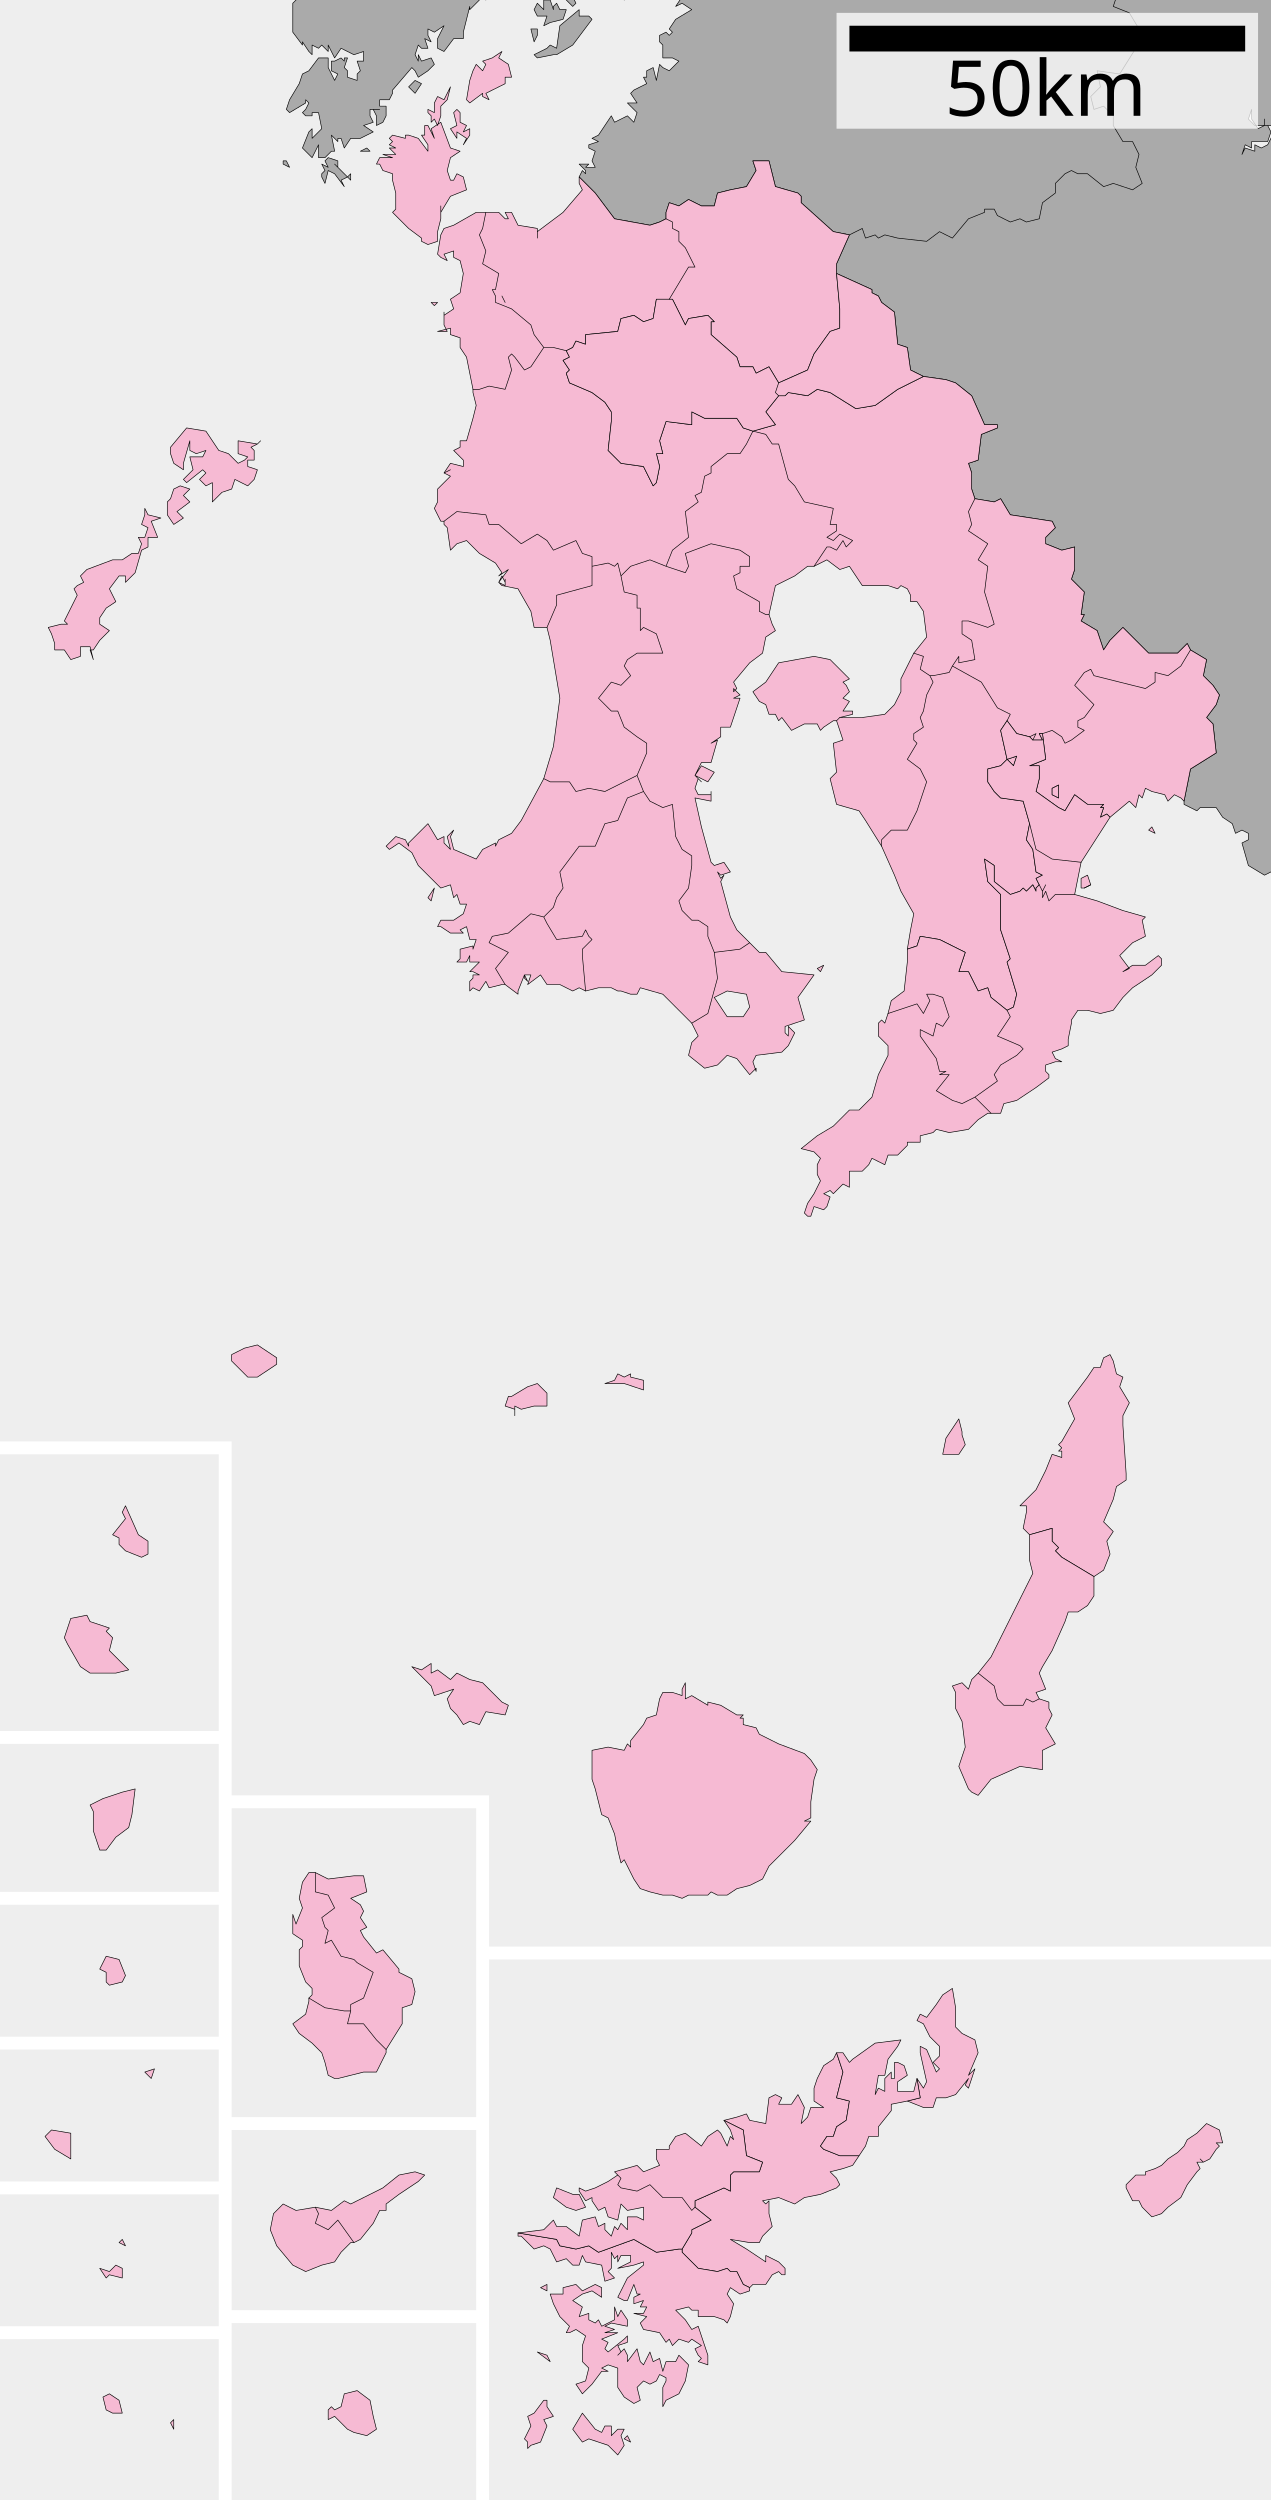
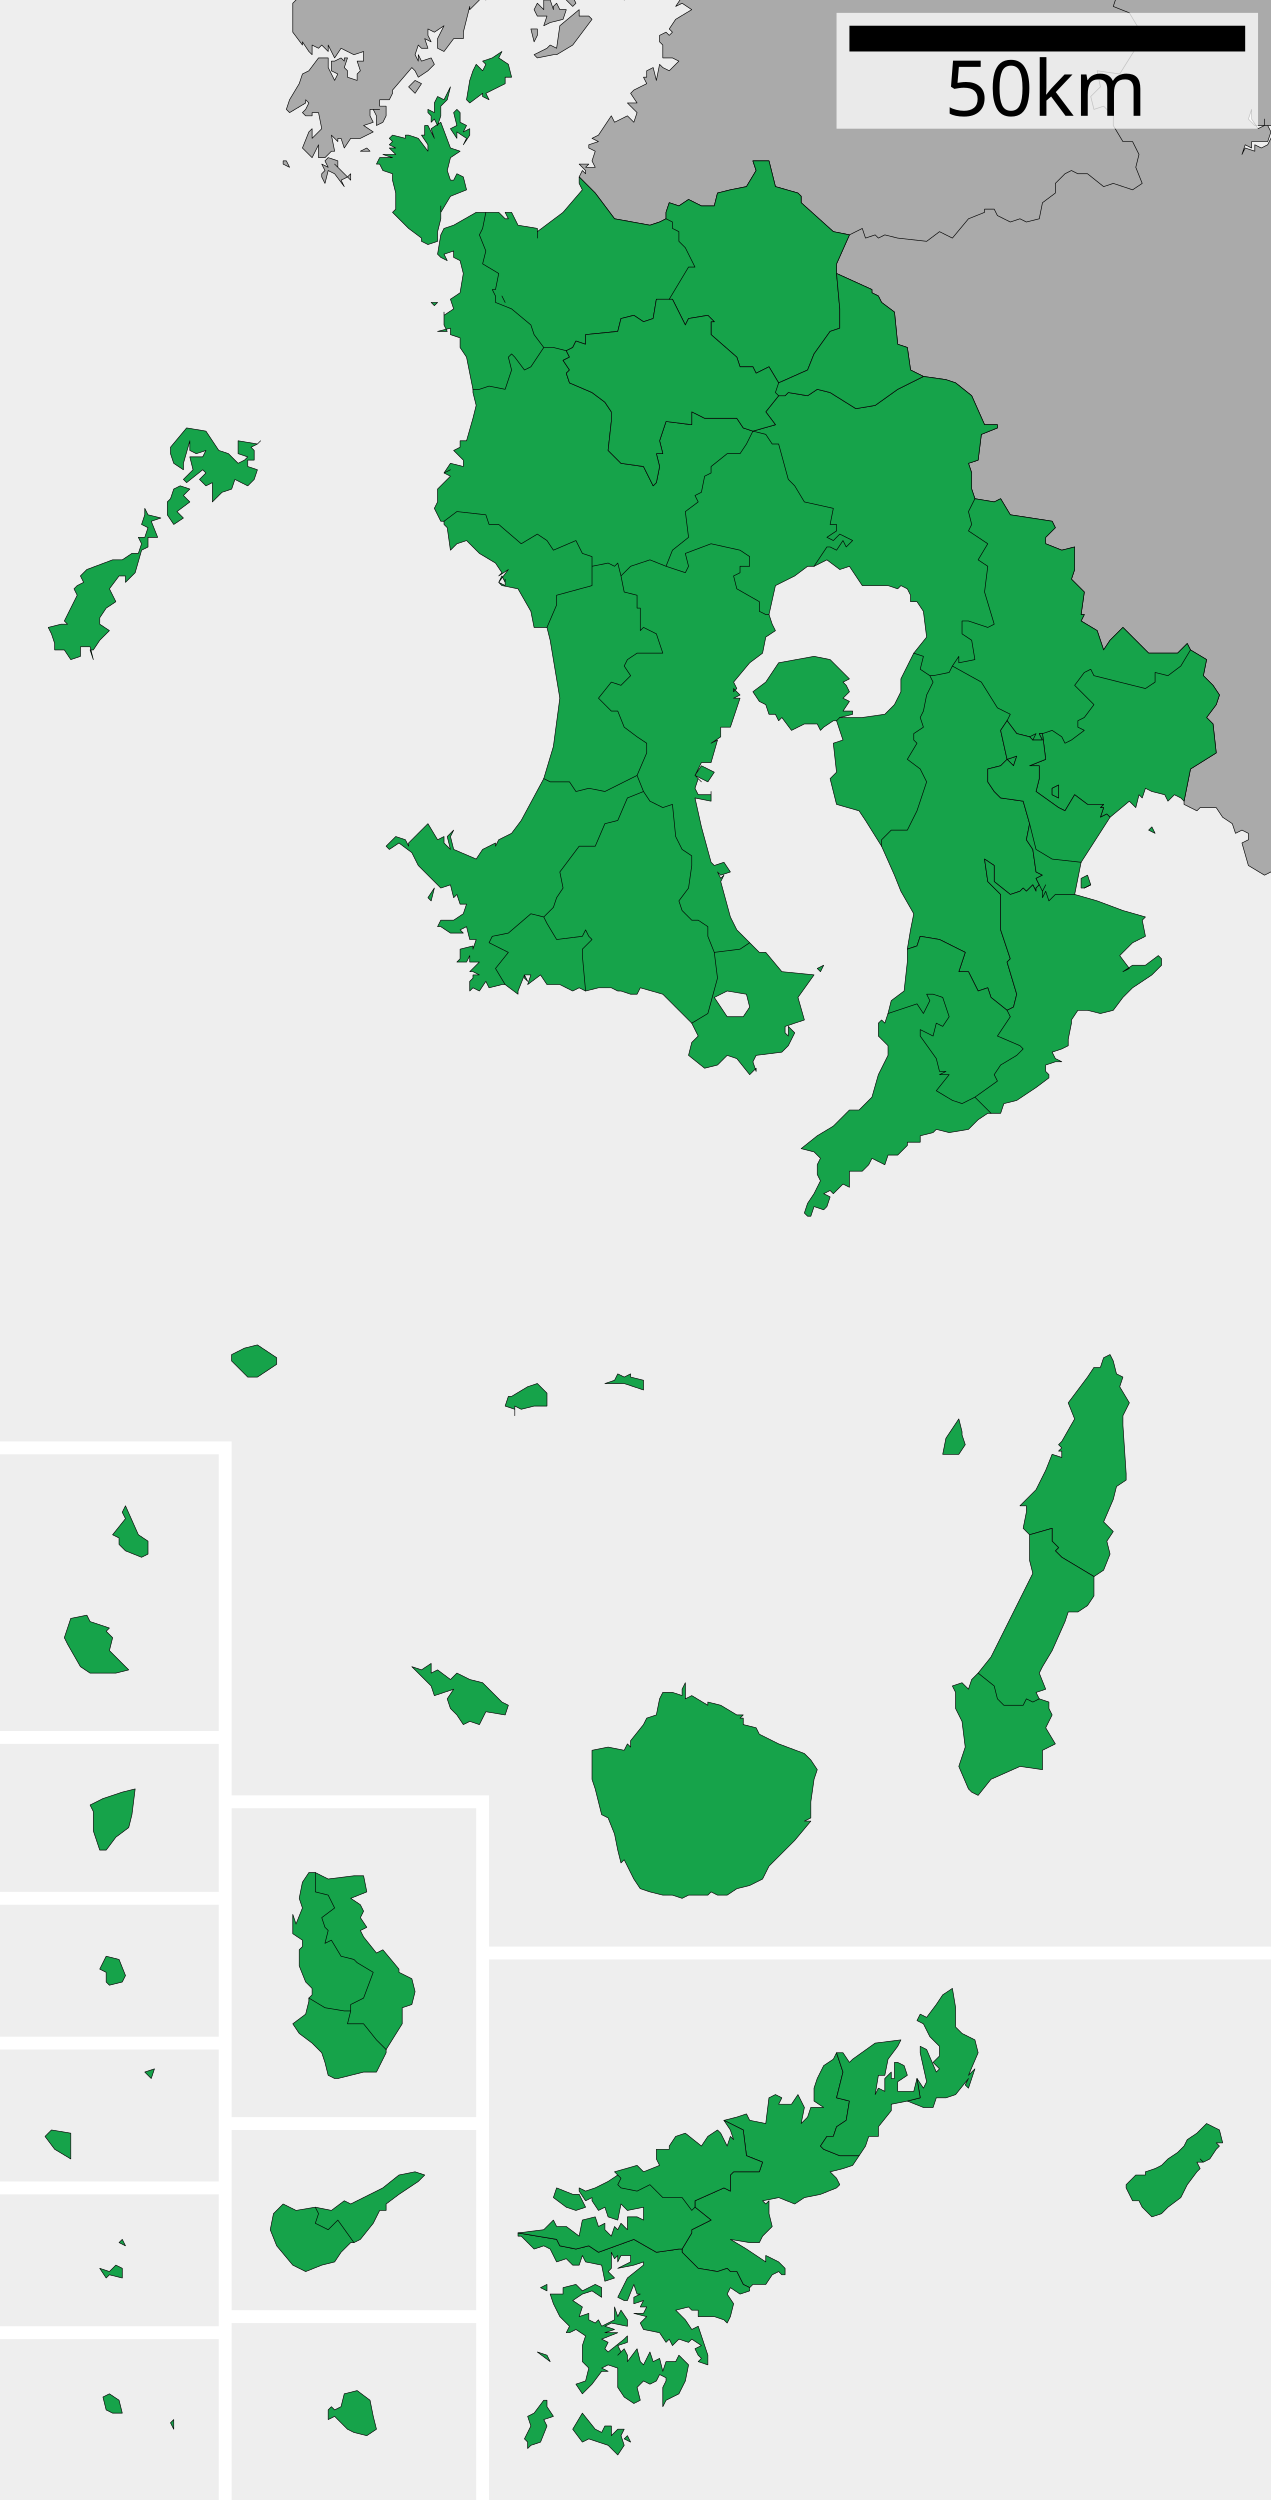
<svg xmlns="http://www.w3.org/2000/svg" width="395" height="777" version="1.1">
  <rect fill="#eeeeee" x="0" y="0" width="395" height="777" />
  <g stroke="black" stroke-width="0.2" stroke-linejoin="round">
    <path fill="#aaaaaa" d="M212-1l-2 3 2-1 3 2-5 3-2 3 1 1-1 1-1-1-2 1v2l1 1v4h2h1l2 1-3 3-2-1-1-1-1 5-1-4-2 1v2h-1l1 2-4 2-1 1 2 3h-3l3 3-1 3-1-1-1-1-4 2-1-2-4 6-2 1 2 1-3 1v1l2 1-1 3 1 2h-3l1-1h-3l2 2v1l-1-1-1 2 5 5 6 8 11 2 3-1 2-1v-2l1-3 3 1 3-2 4 2h4l1-4 4-1 5-1 3-5-1-3h5l2 8 7 2 1 1v2l10 9 5 1 4-2 1 3 3-1 1 1 2-1 4 1 9 1 4-3 4 2 5-6 5-2v-1h3l1 2 4 2 3-1 2 1 4-1 1-5 4-3v-3l3-3 2-1 2 1h3l5 4 3-1 6 2 3-2-2-5 1-4-2-4h-3l-3-5v-3l-3-3-3 1-1-4 3-3-1-5 7 1 5-8 1-3 1-2-1-1-3-5-5-2 1-3zM93-1l-2 2v4v5l3 4v-1l2 3 1 1v-3l2 1 1-1 2 2v-2l2 4 2-3 4 2 3-1v3h-2l1 3-1 1v2l-3-1v-2l-1-1 1-3h-1v1l-1-1-2 1h-1v3l2 1-1 2-2-4v-3h-3l-3 4-2 1-1 3-3 5-1 3 1 1 5-3v-1l1 1-1 2-1 1 1 1h2v-1h2l1 5-3 3v-3l-1 1-2 5 3 3 2-4v2v2h2l2-2h1l-1-5 2 2v-1h1l1 3 2-3h3l4-2-3-2 3-1-1-2v-2h3h-2l1 2v3l2-1 1-2v-3h-1h-1v-2h3l1-2v-1l6-7 1 1 1 2 3-2 2-2-1-2-3 1-1-2v2l-1-2 1-3 1 1h2l-1-3 2 1-1-2v-2l2 1 3-2-2 4v3l2 1 3-4h3v-2l2-8v1l3-3-1-1zM177-1l-1 1 2 2 1-1-1-2zM150-1l1 1v-1zM194-1v1l1-1zM172-1zM106 53l-2-2 1 1v-2l-3-1-1 1 1 2-2-1 1 2-1 1v1l1 2 1-4 2 1 3 4-1-2 2-1zM108 55l1 1v-2zM89 50h-1v1l2 1zM114 47h1l-1-1-2 1zM127 27l2 2 2-3-2-1zM167 18l5-1h1l5-3 6-8-1-1h-3v-2l-6 5-1 7-2-1-1 1-4 2zM167 11v-2h-2l1 4zM171 7l4-1 1-3h-2l-1-2-1 1v1l-1-3h-2v2v1l-2-2-1 2 1 2h3l-1 3zM347-1l-1 3 5 2 3 5 1 1-1 2-1 3-5 8-7-1 1 5-3 3 1 4 3-1 3 3v3l3 5h3l2 4-1 4 2 5-3 2-6-2-3 1-5-4h-3l-2-1-2 1-3 3v3l-4 3-1 5-4 1-2-1-3 1-4-2-1-2h-3v1l-5 2-5 6-4-2-4 3-9-1-4-1-2 1-1-1-3 1-1-3-4 2-4 9v3l11 5v1l2 1 1 2 4 3 1 10 3 1 1 7 4 2 7 1 3 1 5 4 4 9h4v1l-5 2-1 8-3 1 1 3v5l1 3 6 1 2-1 3 5 13 2 1 2-3 3v2l5 2 4-1v7l-1 3 4 4-1 7h1l-1 2 5 3 2 6 2-3 4-4 8 8h2h7l3-3 1 2 5 3-1 5 3 3 2 3-1 3-3 4 2 2 1 9-8 5-2 10v1l4 2 1-1h5l2 3 3 2 1 3 2-1 2 1v2l-2 1 2 7 5 3 2-1h1v-272z" />
-     <path fill="#f6bad3" d="M340 490l3-2 2-5-1-4 2-3-3-3 3-7 1-4 3-2v-2l-1-15v-3l2-4-3-5 1-3-2-1-1-4-1-2-2 1-1 3h-2l-2 3-3 4-3 4 2 5-4 7-1 1 1 1-1 1h1v2l-3-1-2 5-3 6-5 5h2v2l-1 5 2 2 7-2v4l2 2-1 1 2 2zM298 452l2-3-1-3v-1l-1-4-2 3-2 3-1 5h1zM235 332v1l-1-3 1-2 8-1 2-2 2-4-2-2v3l-1-1v-2l6-2-2-7 5-7-10-1-5-6h-2l-3-3-4-4-2-4-3-11 1-2-1 1-1-2 1 1 3-1-2-3-3 1-1-1-3-11-2-9 5 1v-3v1h-4l-1-2 1-3 1 1-2-2 2-4h3l2-7-2 1 3-2v-3h3l3-9h-2l2-1-2-2v1l1-1-1-2 5-6 4-3 1-5 3-2-1-2-1-3 2-9 6-3 4-3h2l4-2 4 3 3-1 4 6h8l3 1 1-1 2 1 1 2v2h2l2 3 1 8-4 5-4 8v4l-2 4-3 3-7 1h-7l4-1v-1h-1h-2l2-3-2-1 2-2-1-2-1-1 2-1-2-2-4-4-5-1-11 2-4 6-4 3 2 3 2 1 1 3h2l1 2 1-1 3 4 4-2h4l1 2 1-1 3-2h1l2 6-3 1 1 9-2 2 2 8 7 2 2 3 5 8 4 9 2 5 4 7-1 5-1 6 3-1 1-3 6 1 8 4-2 6h3l3 6 3-1 1 3 5 4 2-1 1-4-3-10 1-1-3-9v-11l-4-4-1-7 3 2v5l5 4 3-1 1-1 1 1 2-2 1 2v-1l1-1-1-2 2-1-2-1-1-7-2-3 1-5-2-7-7-1-2-2-2-3v-4l4-1 2-2-2-9 2-3 3 4 4 1 1 1h3l-1-2h1l1 8-5 2h3v4l-1 4 7 5 2 1 3-5 4 3h5l-1 1h1l-1 3 2-1 1 1 6-5 2 2 1-4 1 1 1-3 2 1 4 1 1 2 2-2 2 1 1 1 2-10 8-5-1-9-2-2 3-4 1-3-2-3-3-3 1-5-5-3-1-2-3 3h-7h-2l-8-8-4 4-2 3-2-6-5-3 1-2h-1l1-7-4-4 1-3v-7l-4 1-5-2v-2l3-3-1-2-13-2-3-5-2 1-6-1-1-3v-5l-1-3 3-1 1-8 5-2v-1h-4l-4-9-5-4-3-1-7-1-8 4-7 5-6 1-8-5-4-1-3 2-6-1-1 1h-2l-4 5 3 4-7 2-3-1-2-3h-10l-4-2v4l-8-1-2 6 1 4h-2l1 4-1 5-1 1-3-6-7-1-4-4 1-9v-3l-2-3-4-3-7-3-1-3 1-1-2-3 2-1-1-2 2-1 1-2 3 1v-3l10-1 1-4 4-1 3 2 3-1 1-6h4h1l4 8 1-2 6-1 2 2h-1v4l8 7 1 3h4l1 2 4-2 3 5 9-4 2-5 5-7 3-1v-6l-1-11v-3l4-9-5-1-10-9v-2l-1-1-7-2-2-8h-5l1 3-3 5-5 1-4 1-1 4h-4l-4-2-3 2-3-1-1 3v2l-2 1-3 1-11-2-6-8-5-5v2l1 2-6 7-8 6v2v-3l-6-1-2-4h-2l1 2h-1l-2-2h-4h-3l-7 4-3 1-1 2-1 6 1 1 2 1-1-2 3-1v2l2 1 1 4-1 6-3 2 1 3-3 2v-1v4l1 2h-3l4-1v2l3 1v3l2 3 2 10v1l1 4-1 4-2 7h-2v2l-2 1 3 3v2l-4-1-2 3 2-1-2 1 2 1-4 4v4l-1 2 2 4h1v1l1 1 1 7 2-2 3-1 4 4 5 3 2 3-1 1 3-2-3 4 1-2 1 2v-1v2l-2-1 1 1 5 1 4 7 1 5h4l1 4 3 18-2 15-3 10-7 13-3 4-4 2-1 2v-1l-4 2-2 3-7-3-1-4 1-2-2 2 1 4-2-2v-2l-2 1-3-5-6 6v1l-1-2-3-1-3 3 1 1 3-2 4 3 2 4 7 7 3-1 1 4 1-1 1 3h2l-1 3-3 2h-4l-1 2h1l3 2h4l-1-1 2-1 1 4h2l-1 3v-1l-4 1v3l-1 1h3l1-2v2h3l-2 2-1 1h1l2 1h-2v1l-1 1v2v1l1-1 2 1 2-3 1 2 4-1h1l4 3v-1l2-5v1l1 1-1-2h2l-1 3 4-3 2 3h4l4 2 2-1 2 1 4-1h4l2 1h1l3 1h2l1-2 7 2 9 9 2 4-2 2-1 4 5 4 4-1 2-2 1-1 3 1 4 5zM254 301l1 1 1-2zM134 280l1-4-2 3zM357 258l2 1-1-2zM327 247v-2l2-1v4zM216 241l4 2 2-3-4-2zM25 201h3l1 4-1-3h1l2-3 2-2 1-1-3-2v-2l2-3 3-2-2-4 3-4h2v2l3-3 2-7 2-1v-3h3l-2-5 3-1-4-1-1-2v2l-1 3 2 1-1 3h-2l1 2-1 3h-2l-3 2h-3l-8 3-2 2 1 2-2 1-1 1 1 2-2 4-2 4 1 1h-2l-4 1 1 2 1 3v2h3l2 3 3-1zM57 161l-2-2 4-3-2-2 2-2-3-1-2 1-1 3-1 1v4l2 3zM69 153l3-1 1-3 4 2 2-2 1-3-3-1v-2h2v-3l-1-1 2-1-6-1v1v3l3 1-1 1-2 1-3-3-3-1-4-6-6-1-5 6v2l1 3 3 2v-2l2-7v3l2 1 3-1-1 2h-4l1 4-3 3 1 1 5-4 1 1-2 2 2 2 2-1v6zM80 138l1-1-1 1zM135 95l1-1h-2zM313 236l2 2 1-3zM233 711l1-1h2h2l2-3 2-1 1 1h1v-2l-2-2-4-2v2l-6-4-5-3 6 1h3l1-2 3-3-1-4v-4l-1 1-1-1 5-1 5 2 3-2 5-1 5-2 1-1-1-2-2-2 4-1 3-1 2-3h-6l-5-2-1-1 2-3h2l1-3 3-2 1-6-4-1 2-8-2-6-1 2-3 2-2 4-1 3v4l3 2h-4l-1 3-2 2 1-5-2-4-2 3h-2h-2l1-2-2-1-2 1-1 8-5-1-1-2-3 1-4 1 6 3 1 8 5 2-1 3h-8l-1 1v5l-2-1-9 4v2l5 4-6 3v1l-3 5v1l5 5 6 1 3-1 1 1h2l2 4zM294 652l3-1 4-5-1 2 1 1 2-6-2 2 3-7-1-4-4-2-2-2v-6l-1-6-3 2-2 3-3 4-2-1-1 2 2 1 2 4 3 3v3l-2 2 2 2-1 1-3-7-2-1v2l2 9-1 2-2-3 1 6-4 1 5 2h3l1-3z" />
-     <path fill="#f6bad3" d="M220 589l1-1 2 1h3l3-2 4-1 4-2 2-4 5-5 3-3 5-6h-2l2-1v-5l1-7 1-3-2-3-2-2-8-3-6-3-1-2-4-1v-2h-1l1-1h-2l-5-3-4-1v1l-5-3-2 1v-2v-3l-1 2v2l-3-1h-3l-1 2-1 5-3 1-1 2-4 5v2l-1-1-1 2-5-1-5 1v5v4l1 3 1 4 1 4 2 1 2 5 1 5 1 4 1-1 3 6 2 3 3 1 4 1h3l3 1 2-1h3zM304 558l4-5 9-4 7 1v-6l4-2-3-5 2-4-1-2v-2l-3-1-1-2 3-1-2-5 1-2 3-5 4-9 1-3h3l3-2 2-3v-6l-10-6-2-2 1-1-2-2v-4l-7 2v8l1 4-2 4-11 22-4 5-2 2-1 3-2-2-3 1 1 2v5l2 4 1 8-2 6 3 7 1 1zM146 535l3 1 2-4 6 1 1-3-2-1-3-3-3-3-4-1-4-2-2 2-4-3-2 1v-3l-3 2-3-1 1 1 5 5 1 3 3-1 3-1-2 3 1 3 2 2 2 3zM252 378l1-3 3 1 1-1 1-3-2-1 2-1 1 1 2-2 1-1 2 1v-3v-2h4l2-2 1-2 2 1 2 1 1-3h3l3-3v-1h4v-2l4-1 1-1 4 1 6-1 3-3 3-2h1h3l1-3 4-1 3-2 3-2 4-3v-1l-1-1v-2l3-1h2l-2-1-1-2 3-1 2-1v-2l1-5v-1l2-3h3l4 1 4-1 3-4 3-3 6-4 3-3v-2l-1-1-4 3h-4l-3 2 2-1-3-4 4-4 4-2-1-5 1-1-7-2-8-3-7-2 2-10 9-14-1-1-2 1 1-3h-1l1-1h-5l-4-3-3 5-2-1-7-5 1-4v-4h-3l5-2-1-8h-1l1 2h-3l-1-1-4-1-3-4-2 3 2 9-2 2-4 1v4l2 3 2 2 7 1 2 7-1 5 2 3 1 7 2 1-2 1 1 2-1 1v1l-1-2-2 2-1-1-1 1-3 1-5-4v-5l-3-2 1 7 4 4v11l3 9-1 1 3 10-1 4-2 1-5-4-1-3-3 1-3-6h-3l2-6-8-4-6-1-1 3-3 1v4l-1 9-4 3-1 4-1 3-1-1-1 1v4l3 3v3l-3 6-2 7-4 4h-3l-5 5-5 3-5 4 4 1 2 2-1 2v3l1 2-2 4-2 3-1 3 1 1zM337 276l2-1-1-3-2 1v3zM313 236l3-1-1 3zM205 137l2-6 8 1v-4l4 2h10l2 3 3 1 7-2-3-4 4-5h2l1-1 6 1 3-2 4 1 8 5 6-1 7-5 8-4-4-2-1-7-3-1-1-10-4-3-1-2-2-1v-1l-11-5 1 11v6l-3 1-5 7-2 5-9 4-3-5-4 2-1-2h-4l-1-3-8-7v-4h1l-2-2-6 1-1 2-4-8h-1h-4l-1 6-3 1-3-2-4 1-1 4-10 1v3l-3-1-1 2-2 1 1 2-2 1 2 3-1 1 1 3 7 3 4 3 2 3v3l-1 9 4 4 7 1 3 6 1-1 1-5-1-4h2zM133 76l3-1v-3l1-4v-4v2l3-5 5-2-1-4-2-1-1 2h-1l-1-3 1-4 3-2-3-1-3-8-3 2 1 3-1-2-1-2h-1v1v2h-1l2 3v2l-3-4-3-1h-1v1l-4-1-1 1 1 1-1 1 2 1h-2l2 2h-4l3 1h-4l-1 2h1l1 2 3 1v2l1 4v5l-1 1 5 5 4 3v1zM144 41l1-2-2-1v-3l-1-1-1 1 1 4-2 1 2 3v-2l3 2-1 2 2-3v-2zM137 36v-3l2-2 1-4-2 4-2-1-1 2v3l-2-1v1l1 1v2l1-1 1 2zM152 31l-1-2 2-1 4-2v-2h2l-1-4-3-2 1-2-3 2-3 1 1 1-1 2-2-2-1 2-1 3-1 6 1 1 4-3v1zM327 247l2 1v-4l-2 1zM192 763l2-3-1-3 1-2h-2l-2 2v-3h-2l-1 2-2-1-4-5-3 5 3 4 2-1 6 2zM165 760l3-1 2-5-1-2 3-1-2-3v-2h-1l-3 4-2 1 1 3-2 4 1 1v2zM194 758l2 1-1-2zM207 746l4-2 2-4 1-5-3-3-1 2h-3l-1 3-1-4-2 1-1-3-2 4-1-1-1-4-3 4v-2l-1-2-2 2 1-1-1-2 3-1v-2l-1 1-5 4-1-1 1-2-2-1 5-2h-4l3-1-3-1 2-1 5 1v-2l-2-3-1 2-1-3v4l-4 2-1-2-1 1-2-1v-2l-3 1 1-3-3-2 3-2 3-1 3 2v-3l-2-1-4 2-2-2-4 1v2h-4l1 3 2 4 3 3-1 2h1l2-1 3 2-1 3v5l2 2-1 4-3 1 2 3 3-3 3-4h2l-2-1 2-1 3 1v6l2 3 3 2 2-1-1-4 1-1 1-1 2 1 2-1 1-2 2 1v1l-1 2v3v3zM220 732l-1-3-1-3-1-3-2 1-2-3-3-3 4-1 1 1h2v2h5l3 1 1 1 1-2 1-4-2-3 1-2 3 2 3-1v-1l-2-1-2-4h-2l-1-1-3 1-6-1-5-5v-1h-1l-7 1-7-4-11 4-3-2-4 1-5-1-1-2-12-2v1h1l3 3 1 1 3-1 2 1 2 4 3-1 2 2h2l1-3 1 2 5 1 1 5 3-1-2-2 1-1v-5l1 2 1-1v2l1-2h1h2v2l-4 2 5-1 3-1v1l-5 4-1 2-2 4 2 1h1l2-5 1 3h1l-2 1v2l3-1-1 2h2l-1 2h-3l4 1-2 2 1 2 5 1 2 3 1-1 1 2 2-2 3 1 1-1 3 2-2 1 1 2 1 1-1 1 3 1zM171 734l-1-2-3-1zM168 711l2 1v-2zM358 689l3-1 2-2 4-3 2-4 3-4 1-1-1-2h2l-1-1 1 1 2-1 2-3 1-1-1-1h2l-1-4-4-2-3 3-3 2-1 2-2 2-3 2-2 2-2 1-3 1v1h-3l-3 3v1l2 4h2l1 2zM267 670l2-3 1-3h3v-3l4-5v-2l5-1 4-1-1-6-1 4h-5v-3l3-2-1-3-2-1h-1v5h-1v-2l-2 2v4l-2-1-1 2 1-6h2l1-5 3-4 1-2-8 1-7 5-1 1-2-3h-2l2 6-2 8 4 1-1 6-3 2-1 3h-2l-2 3 1 1 5 2zM105 646l8-2h1h3l3-6v-1l5-8v-5l3-1 1-4-1-4-4-2v-1l-5-6-2 1-4-5-1-2 2-1-2-3 1-2-1-2-3-2 5-2-1-5h-3l-8 1-4-2h-2l-2 3-1 5 1 3-2 5-1-3v5v1l3 2v2l-1 1v5l2 5 2 2v2l-1 1v1l-1 4-4 3 2 3 4 3 3 3 1 3 1 4 2 1zM100 704l4-1 2-3 3-3h1l2-1 4-5 2-4h2v-2l4-3 6-4 2-2-3-1-5 1-5 4-6 3-4 2-2-1-4 3-5-1-6 1-4-2-3 3-1 5 2 5 5 6 4 2zM114 757l3-2-1-4-1-5-4-3-4 1-1 4-2 1-1-1-1 1v3l2-1 4 4 2 1z" />
-     <path fill="#f6bad3" d="M162 438l4-1h4v-4l-3-3-3 1-5 3h-1l-1 3 3 1v2v-3zM200 432v-3l-4-1v-1l-2 1-2-1-1 2-3 1h1h5zM86 424v-2l-3-2-3-2-4 1-4 2v2l2 2 3 3h3zM211 699h1l3-5v-1l6-3-5-4v-2l9-4 2 1v-5l1-1h8l1-3-5-2-1-8-6-3 2 3 1 3-1-1-1 3-2-4-1-1-3 2-2 3-5-4-3 1-2 3v1h-4v3l1 2-5 2-2-2-7 2 1 1-3 2-4 2-3 1-2-1v1l2 3 2-1v1l2 3 2-1 1 3 3 1 1-5 2 2 5-1v4l-2-1h-3v4l-2-2-1 2-1-1-1 3-2-2v-2l-2 1-1-3-4 1-1 5-4-3h-3l-1-2-3 3-8 1 12 2 1 2 5 1 4-1 3 2 11-4 7 4zM179 687l3-1-2-4h-2l-5-2-1 3 4 3zM31 520h5l4-1-6-6 1-4-2-2 1-1-6-2-1-2-5 1-2 6 1 2 4 7 3 2zM46 483v-4l-3-2-4-9-1 2 1 2-4 5 2 1v2l2 2 5 2zM33 575l3-4 4-3 1-4 1-8-4 1-6 2-4 2 1 2v6l2 6h1zM39 614l-2-5-4-1-2 4 2 1v3l1 1 4-1zM22 671v-8l-6-1-2 2 3 4zM48 643l-3 1 1 1 1 1zM31 705l2 3 1-1 4 1v-3l-2-1-2 2zM37 697l2 1-1-2zM53 753l1 2v-3zM35 750h3l-1-4-3-2-2 1 1 4z" />
+     <path fill="#16a34a" d="M340 490l3-2 2-5-1-4 2-3-3-3 3-7 1-4 3-2v-2l-1-15v-3l2-4-3-5 1-3-2-1-1-4-1-2-2 1-1 3h-2l-2 3-3 4-3 4 2 5-4 7-1 1 1 1-1 1h1v2l-3-1-2 5-3 6-5 5h2v2l-1 5 2 2 7-2v4l2 2-1 1 2 2zM298 452l2-3-1-3v-1l-1-4-2 3-2 3-1 5h1zM235 332v1l-1-3 1-2 8-1 2-2 2-4-2-2v3l-1-1v-2l6-2-2-7 5-7-10-1-5-6h-2l-3-3-4-4-2-4-3-11 1-2-1 1-1-2 1 1 3-1-2-3-3 1-1-1-3-11-2-9 5 1v-3v1h-4l-1-2 1-3 1 1-2-2 2-4h3l2-7-2 1 3-2v-3h3l3-9h-2l2-1-2-2v1l1-1-1-2 5-6 4-3 1-5 3-2-1-2-1-3 2-9 6-3 4-3h2l4-2 4 3 3-1 4 6h8l3 1 1-1 2 1 1 2v2h2l2 3 1 8-4 5-4 8v4l-2 4-3 3-7 1h-7l4-1v-1h-1h-2l2-3-2-1 2-2-1-2-1-1 2-1-2-2-4-4-5-1-11 2-4 6-4 3 2 3 2 1 1 3h2l1 2 1-1 3 4 4-2h4l1 2 1-1 3-2h1l2 6-3 1 1 9-2 2 2 8 7 2 2 3 5 8 4 9 2 5 4 7-1 5-1 6 3-1 1-3 6 1 8 4-2 6h3l3 6 3-1 1 3 5 4 2-1 1-4-3-10 1-1-3-9v-11l-4-4-1-7 3 2v5l5 4 3-1 1-1 1 1 2-2 1 2v-1l1-1-1-2 2-1-2-1-1-7-2-3 1-5-2-7-7-1-2-2-2-3v-4l4-1 2-2-2-9 2-3 3 4 4 1 1 1h3l-1-2h1l1 8-5 2h3v4l-1 4 7 5 2 1 3-5 4 3h5l-1 1h1l-1 3 2-1 1 1 6-5 2 2 1-4 1 1 1-3 2 1 4 1 1 2 2-2 2 1 1 1 2-10 8-5-1-9-2-2 3-4 1-3-2-3-3-3 1-5-5-3-1-2-3 3h-7h-2l-8-8-4 4-2 3-2-6-5-3 1-2h-1l1-7-4-4 1-3v-7l-4 1-5-2v-2l3-3-1-2-13-2-3-5-2 1-6-1-1-3v-5l-1-3 3-1 1-8 5-2v-1h-4l-4-9-5-4-3-1-7-1-8 4-7 5-6 1-8-5-4-1-3 2-6-1-1 1h-2l-4 5 3 4-7 2-3-1-2-3h-10l-4-2v4l-8-1-2 6 1 4h-2l1 4-1 5-1 1-3-6-7-1-4-4 1-9v-3l-2-3-4-3-7-3-1-3 1-1-2-3 2-1-1-2 2-1 1-2 3 1v-3l10-1 1-4 4-1 3 2 3-1 1-6h4h1l4 8 1-2 6-1 2 2h-1v4l8 7 1 3h4l1 2 4-2 3 5 9-4 2-5 5-7 3-1v-6l-1-11v-3l4-9-5-1-10-9v-2l-1-1-7-2-2-8h-5l1 3-3 5-5 1-4 1-1 4h-4l-4-2-3 2-3-1-1 3v2l-2 1-3 1-11-2-6-8-5-5v2l1 2-6 7-8 6v2v-3l-6-1-2-4h-2l1 2h-1l-2-2h-4h-3l-7 4-3 1-1 2-1 6 1 1 2 1-1-2 3-1v2l2 1 1 4-1 6-3 2 1 3-3 2v-1v4l1 2h-3l4-1v2l3 1v3l2 3 2 10v1l1 4-1 4-2 7h-2v2l-2 1 3 3v2l-4-1-2 3 2-1-2 1 2 1-4 4v4l-1 2 2 4h1v1l1 1 1 7 2-2 3-1 4 4 5 3 2 3-1 1 3-2-3 4 1-2 1 2v-1v2l-2-1 1 1 5 1 4 7 1 5h4l1 4 3 18-2 15-3 10-7 13-3 4-4 2-1 2v-1l-4 2-2 3-7-3-1-4 1-2-2 2 1 4-2-2v-2l-2 1-3-5-6 6v1l-1-2-3-1-3 3 1 1 3-2 4 3 2 4 7 7 3-1 1 4 1-1 1 3h2l-1 3-3 2h-4l-1 2h1l3 2h4l-1-1 2-1 1 4h2l-1 3v-1l-4 1v3l-1 1h3l1-2v2h3l-2 2-1 1h1l2 1h-2v1l-1 1v2v1l1-1 2 1 2-3 1 2 4-1h1l4 3v-1l2-5v1l1 1-1-2h2l-1 3 4-3 2 3h4l4 2 2-1 2 1 4-1h4l2 1h1l3 1h2l1-2 7 2 9 9 2 4-2 2-1 4 5 4 4-1 2-2 1-1 3 1 4 5zM254 301l1 1 1-2zM134 280l1-4-2 3zM357 258l2 1-1-2zM327 247v-2l2-1v4zM216 241l4 2 2-3-4-2zM25 201h3l1 4-1-3h1l2-3 2-2 1-1-3-2v-2l2-3 3-2-2-4 3-4h2v2l3-3 2-7 2-1v-3h3l-2-5 3-1-4-1-1-2v2l-1 3 2 1-1 3h-2l1 2-1 3h-2l-3 2h-3l-8 3-2 2 1 2-2 1-1 1 1 2-2 4-2 4 1 1h-2l-4 1 1 2 1 3v2h3l2 3 3-1zM57 161l-2-2 4-3-2-2 2-2-3-1-2 1-1 3-1 1v4l2 3zM69 153l3-1 1-3 4 2 2-2 1-3-3-1v-2h2v-3l-1-1 2-1-6-1v1v3l3 1-1 1-2 1-3-3-3-1-4-6-6-1-5 6v2l1 3 3 2v-2l2-7v3l2 1 3-1-1 2h-4l1 4-3 3 1 1 5-4 1 1-2 2 2 2 2-1v6zM80 138l1-1-1 1zM135 95l1-1h-2zM313 236l2 2 1-3zM233 711l1-1h2h2l2-3 2-1 1 1h1v-2l-2-2-4-2v2l-6-4-5-3 6 1h3l1-2 3-3-1-4v-4l-1 1-1-1 5-1 5 2 3-2 5-1 5-2 1-1-1-2-2-2 4-1 3-1 2-3h-6l-5-2-1-1 2-3h2l1-3 3-2 1-6-4-1 2-8-2-6-1 2-3 2-2 4-1 3v4l3 2h-4l-1 3-2 2 1-5-2-4-2 3h-2h-2l1-2-2-1-2 1-1 8-5-1-1-2-3 1-4 1 6 3 1 8 5 2-1 3h-8l-1 1v5l-2-1-9 4v2l5 4-6 3v1l-3 5v1l5 5 6 1 3-1 1 1h2l2 4zM294 652l3-1 4-5-1 2 1 1 2-6-2 2 3-7-1-4-4-2-2-2v-6l-1-6-3 2-2 3-3 4-2-1-1 2 2 1 2 4 3 3v3l-2 2 2 2-1 1-3-7-2-1v2l2 9-1 2-2-3 1 6-4 1 5 2h3l1-3z" />
+     <path fill="#16a34a" d="M220 589l1-1 2 1h3l3-2 4-1 4-2 2-4 5-5 3-3 5-6h-2l2-1v-5l1-7 1-3-2-3-2-2-8-3-6-3-1-2-4-1v-2h-1l1-1h-2l-5-3-4-1v1l-5-3-2 1v-2v-3l-1 2v2l-3-1h-3l-1 2-1 5-3 1-1 2-4 5v2l-1-1-1 2-5-1-5 1v5v4l1 3 1 4 1 4 2 1 2 5 1 5 1 4 1-1 3 6 2 3 3 1 4 1h3l3 1 2-1h3zM304 558l4-5 9-4 7 1v-6l4-2-3-5 2-4-1-2v-2l-3-1-1-2 3-1-2-5 1-2 3-5 4-9 1-3h3l3-2 2-3v-6l-10-6-2-2 1-1-2-2v-4l-7 2v8l1 4-2 4-11 22-4 5-2 2-1 3-2-2-3 1 1 2v5l2 4 1 8-2 6 3 7 1 1zM146 535l3 1 2-4 6 1 1-3-2-1-3-3-3-3-4-1-4-2-2 2-4-3-2 1v-3l-3 2-3-1 1 1 5 5 1 3 3-1 3-1-2 3 1 3 2 2 2 3zM252 378l1-3 3 1 1-1 1-3-2-1 2-1 1 1 2-2 1-1 2 1v-3v-2h4l2-2 1-2 2 1 2 1 1-3h3l3-3v-1h4v-2l4-1 1-1 4 1 6-1 3-3 3-2h1h3l1-3 4-1 3-2 3-2 4-3v-1l-1-1v-2l3-1h2l-2-1-1-2 3-1 2-1v-2l1-5v-1l2-3h3l4 1 4-1 3-4 3-3 6-4 3-3v-2l-1-1-4 3h-4l-3 2 2-1-3-4 4-4 4-2-1-5 1-1-7-2-8-3-7-2 2-10 9-14-1-1-2 1 1-3h-1l1-1h-5l-4-3-3 5-2-1-7-5 1-4v-4h-3l5-2-1-8h-1l1 2h-3l-1-1-4-1-3-4-2 3 2 9-2 2-4 1v4l2 3 2 2 7 1 2 7-1 5 2 3 1 7 2 1-2 1 1 2-1 1v1l-1-2-2 2-1-1-1 1-3 1-5-4v-5l-3-2 1 7 4 4v11l3 9-1 1 3 10-1 4-2 1-5-4-1-3-3 1-3-6h-3l2-6-8-4-6-1-1 3-3 1v4l-1 9-4 3-1 4-1 3-1-1-1 1v4l3 3v3l-3 6-2 7-4 4h-3l-5 5-5 3-5 4 4 1 2 2-1 2v3l1 2-2 4-2 3-1 3 1 1zM337 276l2-1-1-3-2 1v3zM313 236l3-1-1 3zM205 137l2-6 8 1v-4l4 2h10l2 3 3 1 7-2-3-4 4-5h2l1-1 6 1 3-2 4 1 8 5 6-1 7-5 8-4-4-2-1-7-3-1-1-10-4-3-1-2-2-1v-1l-11-5 1 11v6l-3 1-5 7-2 5-9 4-3-5-4 2-1-2h-4l-1-3-8-7v-4h1l-2-2-6 1-1 2-4-8h-1h-4l-1 6-3 1-3-2-4 1-1 4-10 1v3l-3-1-1 2-2 1 1 2-2 1 2 3-1 1 1 3 7 3 4 3 2 3v3l-1 9 4 4 7 1 3 6 1-1 1-5-1-4h2zM133 76l3-1v-3l1-4v-4v2l3-5 5-2-1-4-2-1-1 2h-1l-1-3 1-4 3-2-3-1-3-8-3 2 1 3-1-2-1-2h-1v1v2h-1l2 3v2l-3-4-3-1h-1v1l-4-1-1 1 1 1-1 1 2 1h-2l2 2h-4l3 1h-4l-1 2h1l1 2 3 1v2l1 4v5l-1 1 5 5 4 3v1zM144 41l1-2-2-1v-3l-1-1-1 1 1 4-2 1 2 3v-2l3 2-1 2 2-3v-2zM137 36v-3l2-2 1-4-2 4-2-1-1 2v3l-2-1v1l1 1v2l1-1 1 2zM152 31l-1-2 2-1 4-2v-2h2l-1-4-3-2 1-2-3 2-3 1 1 1-1 2-2-2-1 2-1 3-1 6 1 1 4-3v1zM327 247l2 1v-4l-2 1zM192 763l2-3-1-3 1-2h-2l-2 2v-3h-2l-1 2-2-1-4-5-3 5 3 4 2-1 6 2zM165 760l3-1 2-5-1-2 3-1-2-3v-2h-1l-3 4-2 1 1 3-2 4 1 1v2zM194 758l2 1-1-2zM207 746l4-2 2-4 1-5-3-3-1 2h-3l-1 3-1-4-2 1-1-3-2 4-1-1-1-4-3 4v-2l-1-2-2 2 1-1-1-2 3-1v-2l-1 1-5 4-1-1 1-2-2-1 5-2h-4l3-1-3-1 2-1 5 1v-2l-2-3-1 2-1-3v4l-4 2-1-2-1 1-2-1v-2l-3 1 1-3-3-2 3-2 3-1 3 2v-3l-2-1-4 2-2-2-4 1v2h-4l1 3 2 4 3 3-1 2h1l2-1 3 2-1 3v5l2 2-1 4-3 1 2 3 3-3 3-4h2l-2-1 2-1 3 1v6l2 3 3 2 2-1-1-4 1-1 1-1 2 1 2-1 1-2 2 1v1l-1 2v3v3zM220 732l-1-3-1-3-1-3-2 1-2-3-3-3 4-1 1 1h2v2h5l3 1 1 1 1-2 1-4-2-3 1-2 3 2 3-1v-1l-2-1-2-4h-2l-1-1-3 1-6-1-5-5v-1h-1l-7 1-7-4-11 4-3-2-4 1-5-1-1-2-12-2v1h1l3 3 1 1 3-1 2 1 2 4 3-1 2 2h2l1-3 1 2 5 1 1 5 3-1-2-2 1-1v-5l1 2 1-1v2l1-2h1h2v2l-4 2 5-1 3-1v1l-5 4-1 2-2 4 2 1h1l2-5 1 3h1l-2 1v2l3-1-1 2h2l-1 2h-3l4 1-2 2 1 2 5 1 2 3 1-1 1 2 2-2 3 1 1-1 3 2-2 1 1 2 1 1-1 1 3 1zM171 734l-1-2-3-1zM168 711l2 1v-2zM358 689l3-1 2-2 4-3 2-4 3-4 1-1-1-2h2l-1-1 1 1 2-1 2-3 1-1-1-1h2l-1-4-4-2-3 3-3 2-1 2-2 2-3 2-2 2-2 1-3 1v1h-3l-3 3v1l2 4h2l1 2zM267 670l2-3 1-3h3v-3l4-5v-2l5-1 4-1-1-6-1 4h-5v-3l3-2-1-3-2-1h-1v5h-1v-2l-2 2v4l-2-1-1 2 1-6h2l1-5 3-4 1-2-8 1-7 5-1 1-2-3h-2l2 6-2 8 4 1-1 6-3 2-1 3h-2l-2 3 1 1 5 2zM105 646l8-2h1h3l3-6v-1l5-8v-5l3-1 1-4-1-4-4-2v-1l-5-6-2 1-4-5-1-2 2-1-2-3 1-2-1-2-3-2 5-2-1-5h-3l-8 1-4-2h-2l-2 3-1 5 1 3-2 5-1-3v5v1l3 2v2l-1 1v5l2 5 2 2v2l-1 1v1l-1 4-4 3 2 3 4 3 3 3 1 3 1 4 2 1zM100 704l4-1 2-3 3-3h1l2-1 4-5 2-4h2v-2l4-3 6-4 2-2-3-1-5 1-5 4-6 3-4 2-2-1-4 3-5-1-6 1-4-2-3 3-1 5 2 5 5 6 4 2zM114 757l3-2-1-4-1-5-4-3-4 1-1 4-2 1-1-1-1 1v3l2-1 4 4 2 1z" />
+     <path fill="#16a34a" d="M162 438l4-1h4v-4l-3-3-3 1-5 3h-1l-1 3 3 1v2v-3zM200 432v-3l-4-1v-1l-2 1-2-1-1 2-3 1h1h5zM86 424v-2l-3-2-3-2-4 1-4 2v2l2 2 3 3h3zM211 699h1l3-5v-1l6-3-5-4v-2l9-4 2 1v-5l1-1h8l1-3-5-2-1-8-6-3 2 3 1 3-1-1-1 3-2-4-1-1-3 2-2 3-5-4-3 1-2 3v1h-4v3l1 2-5 2-2-2-7 2 1 1-3 2-4 2-3 1-2-1v1l2 3 2-1v1l2 3 2-1 1 3 3 1 1-5 2 2 5-1v4l-2-1h-3v4l-2-2-1 2-1-1-1 3-2-2v-2l-2 1-1-3-4 1-1 5-4-3h-3l-1-2-3 3-8 1 12 2 1 2 5 1 4-1 3 2 11-4 7 4zM179 687l3-1-2-4h-2l-5-2-1 3 4 3zM31 520h5l4-1-6-6 1-4-2-2 1-1-6-2-1-2-5 1-2 6 1 2 4 7 3 2zM46 483v-4l-3-2-4-9-1 2 1 2-4 5 2 1v2l2 2 5 2zM33 575l3-4 4-3 1-4 1-8-4 1-6 2-4 2 1 2v6l2 6h1zM39 614l-2-5-4-1-2 4 2 1v3l1 1 4-1zM22 671v-8l-6-1-2 2 3 4zM48 643l-3 1 1 1 1 1zM31 705l2 3 1-1 4 1v-3l-2-1-2 2zM37 697l2 1-1-2zM53 753l1 2v-3zM35 750h3l-1-4-3-2-2 1 1 4z" />
    <path fill="none" stroke-linecap="round" d="M176 109l-4-1h-3l-3-4-1-3-6-5-5-2v-2l-1-2h1l1-5-5-3 1-4-2-5 1-2 1-5M208 93l6-10h2l-3-6-2-2v-3l-2-1v-2l-2-1M156 92l1 2-1-2M169 108l-4 6-2 1-3-4-1-1-1 1 1 4-2 6-5-1-3 1h-2M234 134l-2 4-2 3h-4l-5 4v2l-2 1-1 5-2 1 1 2-4 3 1 8-5 4-2 5 6 2 1-2-1-4 8-3 9 2 3 2v3h-3v2l-2 1 1 4 7 4v3l2 1h1M253 176l4-6h1l2 1 2-3 1 2 2-2-4-2-2 2-2-1 3-2v-2h-2l1-5-9-2-3-5-2-2-3-11h-2l-2-3-4-1M207 176l-5-2-6 2-3 3-1-4-1 1-2-1-5 1v-3l-3-1-2-4-7 3-2-3-3-2-5 3-7-6h-3l-1-3-9-1-4 3M303 155l-2 4 1 4-1 2 6 4-3 5 3 2-1 8 3 10-2 1-6-2h-2v4l3 2 1 6-5 1v-2l-2 3 9 5 5 8 4 2-1 2M184 176v6l-11 3v1v2l-3 7M233 293l-3 2-8 1-2-5v-3l-3-2h-2l-3-3-1-3 3-4 1-7v-3l-3-2-2-4-1-10-3 1-4-2-2-3-2-5 3-7v-3l-3-2-4-3-2-5h-2l-4-4 4-5 3 1 3-3-2-3 1-2 3-2h8l-2-6-4-2-1 1v-7h-1v-4l-4-1-1-5M370 202l-3 5-4 3-4-1v3l-3 2-16-4-1-2-2 1-3 4 6 6-3 4-2 1v2l2 1-4 3-2 1-1-2-3-2-3 1M296 207l-1 2-5 1h-1l1 2-2 4-1 5-1 2 1 3-3 2v2l1 1-3 5 4 3 2 4-3 9-3 6h-5l-3 3v2M289 210l-3-2 1-4-3-1M260 224l1-1M321 230l1-2-2 1M198 241l-10 5-5-1-4 1-2-3h-6l-2-1M200 246l-5 2-3 7-4 1-3 7h-5l-6 8 1 5-2 3-1 3-3 3 1 2 3 5 8-1 1-2 1 2 1 1-3 3v2l1 11M169 285l-4-1-7 6-5 1-1 2 6 3-4 5 3 5M222 296l1 8-3 11-5 3M242 123l-1-1 1-3M336 268l-9-1-5-3-2-8M339 275l-2 1M334 278h-6l-2 2-1-3-1 2v-2l1-2-1 2-1-2M313 314l1 2-4 6 7 3 1 1-2 2-5 3-2 3 1 2-7 5-4 2-3-1-5-3 4-5h-3l2-1h-2l-1-4-5-7v-2l4 2 1-4 2 1 2-3-2-6-3-1h-2l1 2-2 4-2-3-9 3M308 346l-4-4-1-1M323 528l-2 1-2-1-1 2h-6l-2-2-1-4-5-4M98 582v3v3l4 1 2 4-4 3 1 3 1 1-1 4 2-1 3 5 4 1 1 1 5 3-3 8-4 2v2l-1 4h5l4 5 3 3M109 625h-2l-6-1-5-3M110 697l-5-7-3 3-4-2 1-3-1-2M216 686l-1 1-3-4h-6l-4-4-4 2-5-1-1-1 1-2-1-1" />
    <path fill="#eeeeee" d="M396 39v1zM396 40l-1-1h-2v-2v2l-2 1-2-3v-3l-1 3 2 2h4l1 2-1 3h-5v2l-2-1-1 3 1-2 3 1v-2l2 1 2-1 2-4zM226 316h5l2-3-1-4-6-1-4 2z" />
  </g>
  <path fill="none" stroke="white" stroke-width="4" d="M0 450h70v327M0 540h70M0 590h70M0 635h70M0 680h70M0 725h70M70 560h80v217M70 660h80M70 720h80M150 607h245" />
  <g>
    <rect fill="white" opacity="0.75" x="260" y="4" width="131" height="36" />
    <rect fill="black" x="264" y="8" width="123" height="8" />
    <text fill="black" text-anchor="middle" font-size="24" font-family="sans-serif" x="325" y="36">50km</text>
  </g>
</svg>
